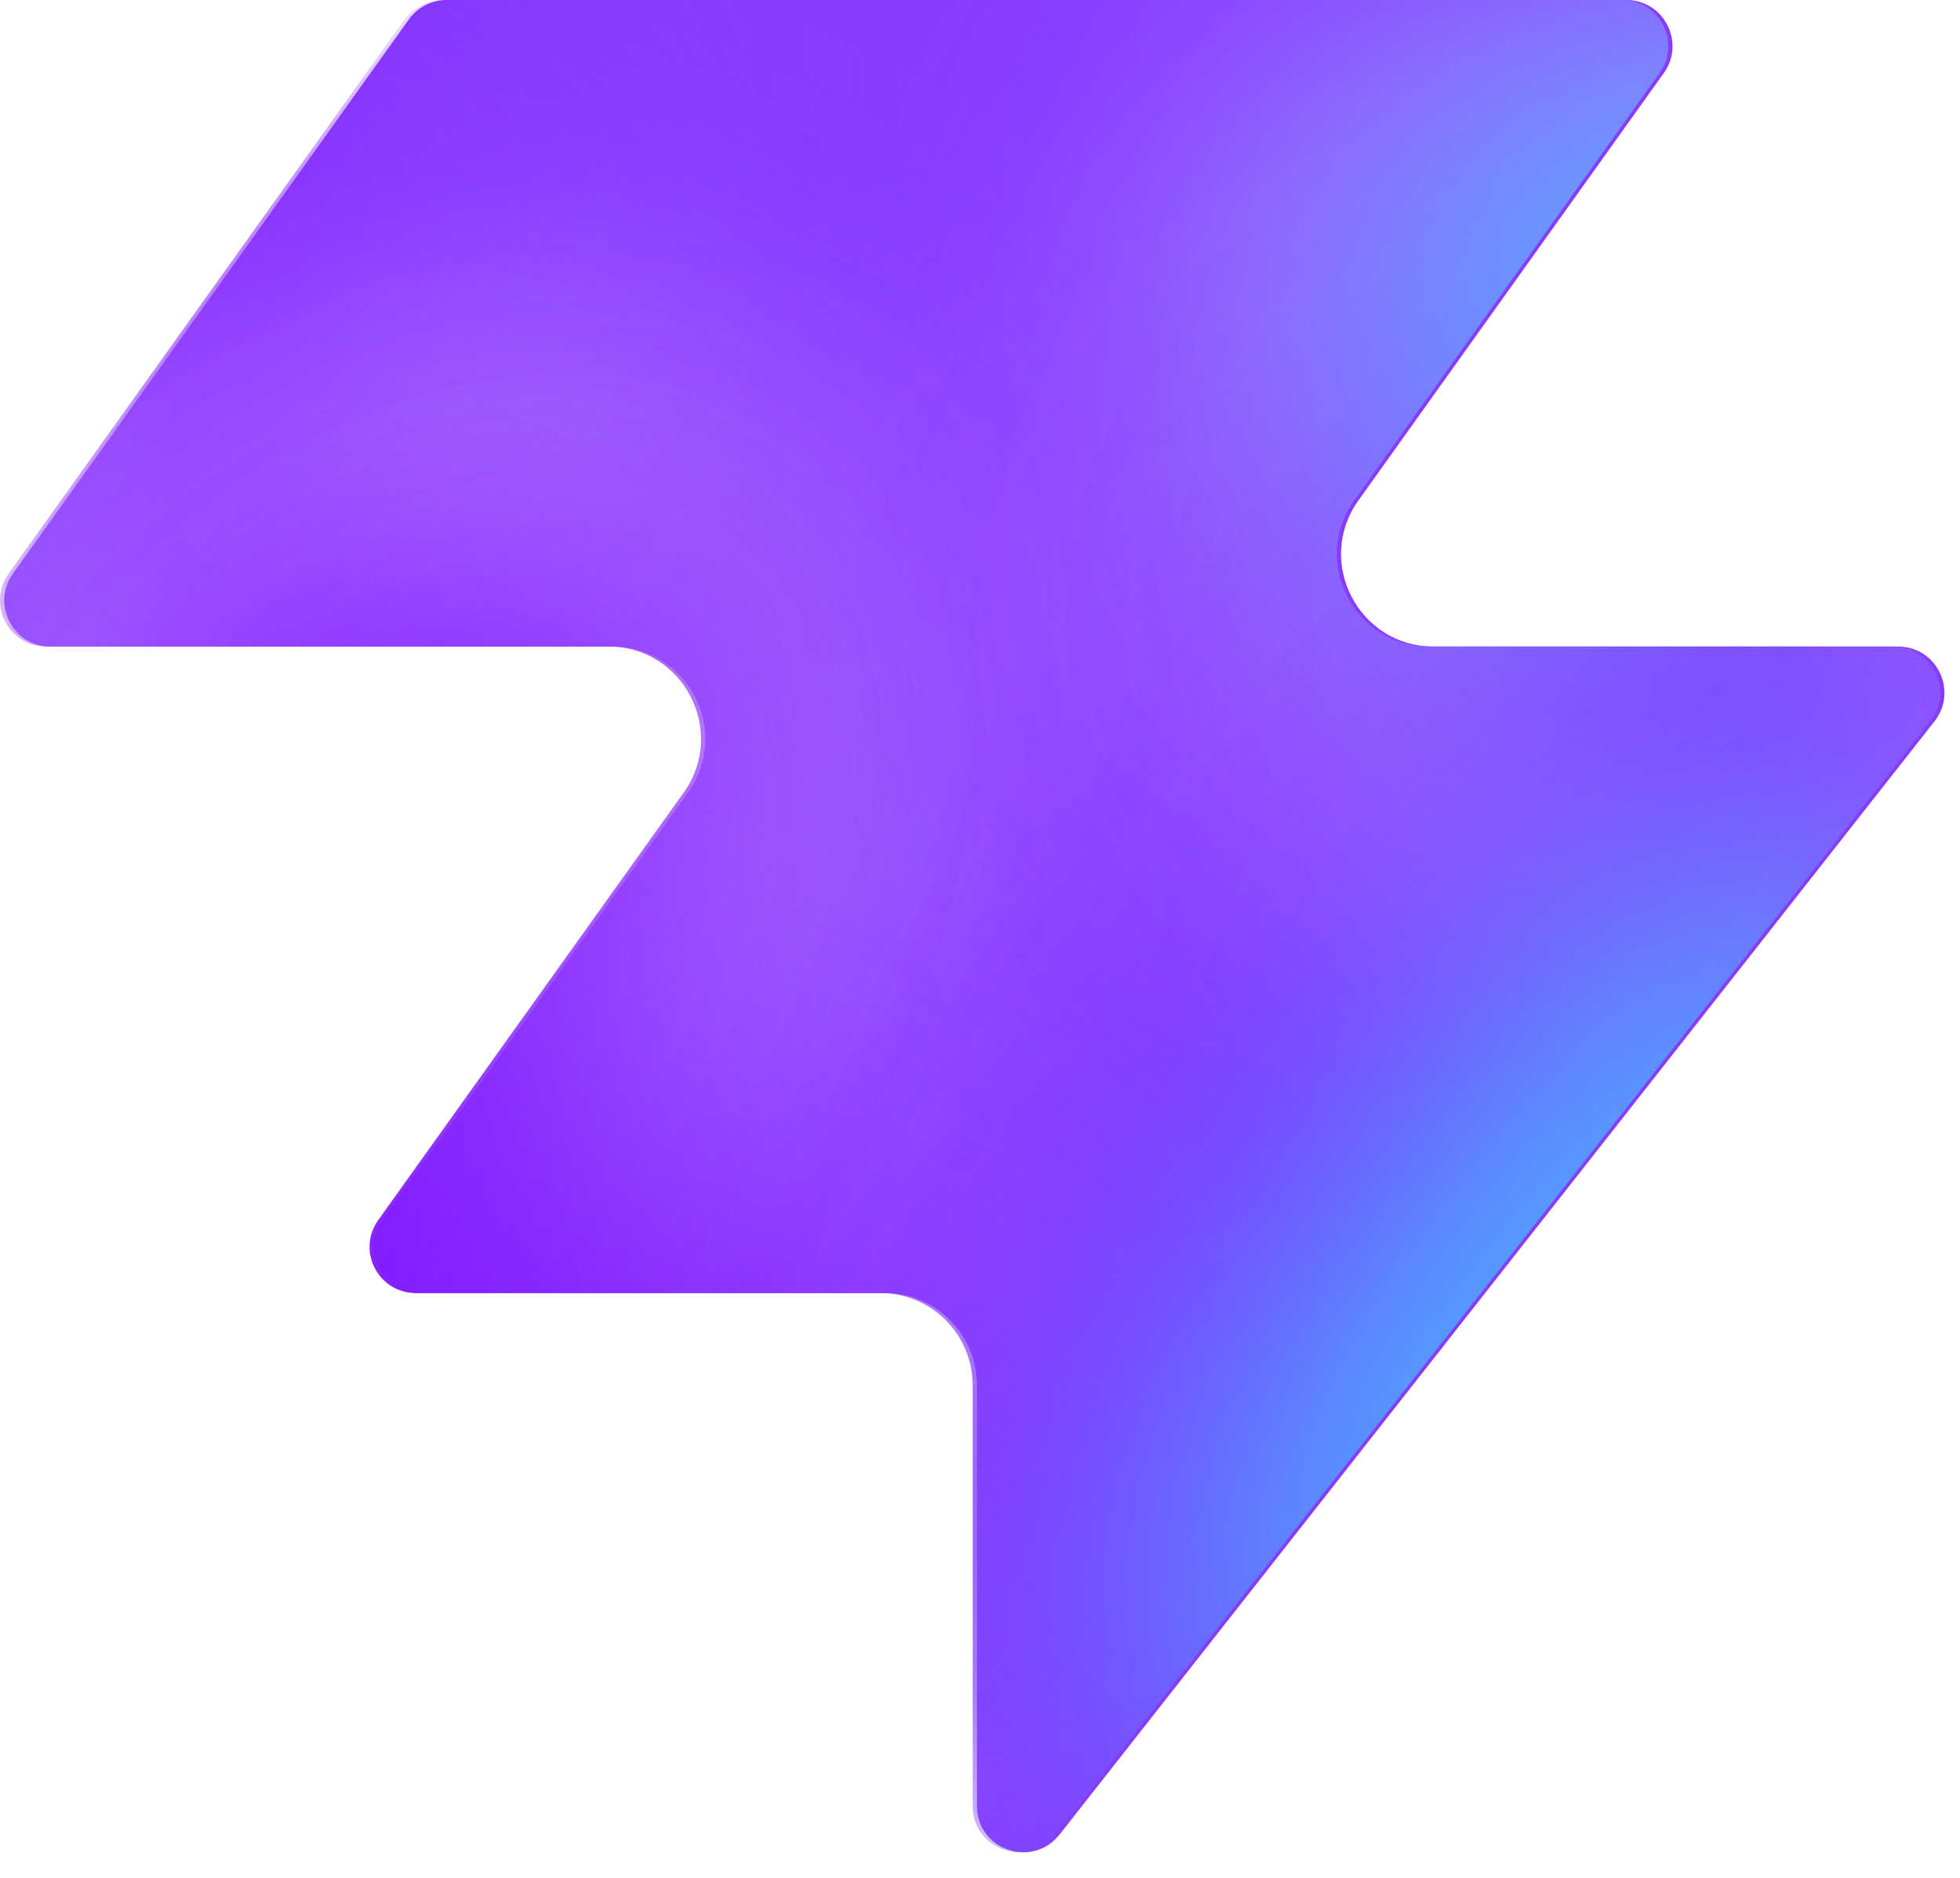
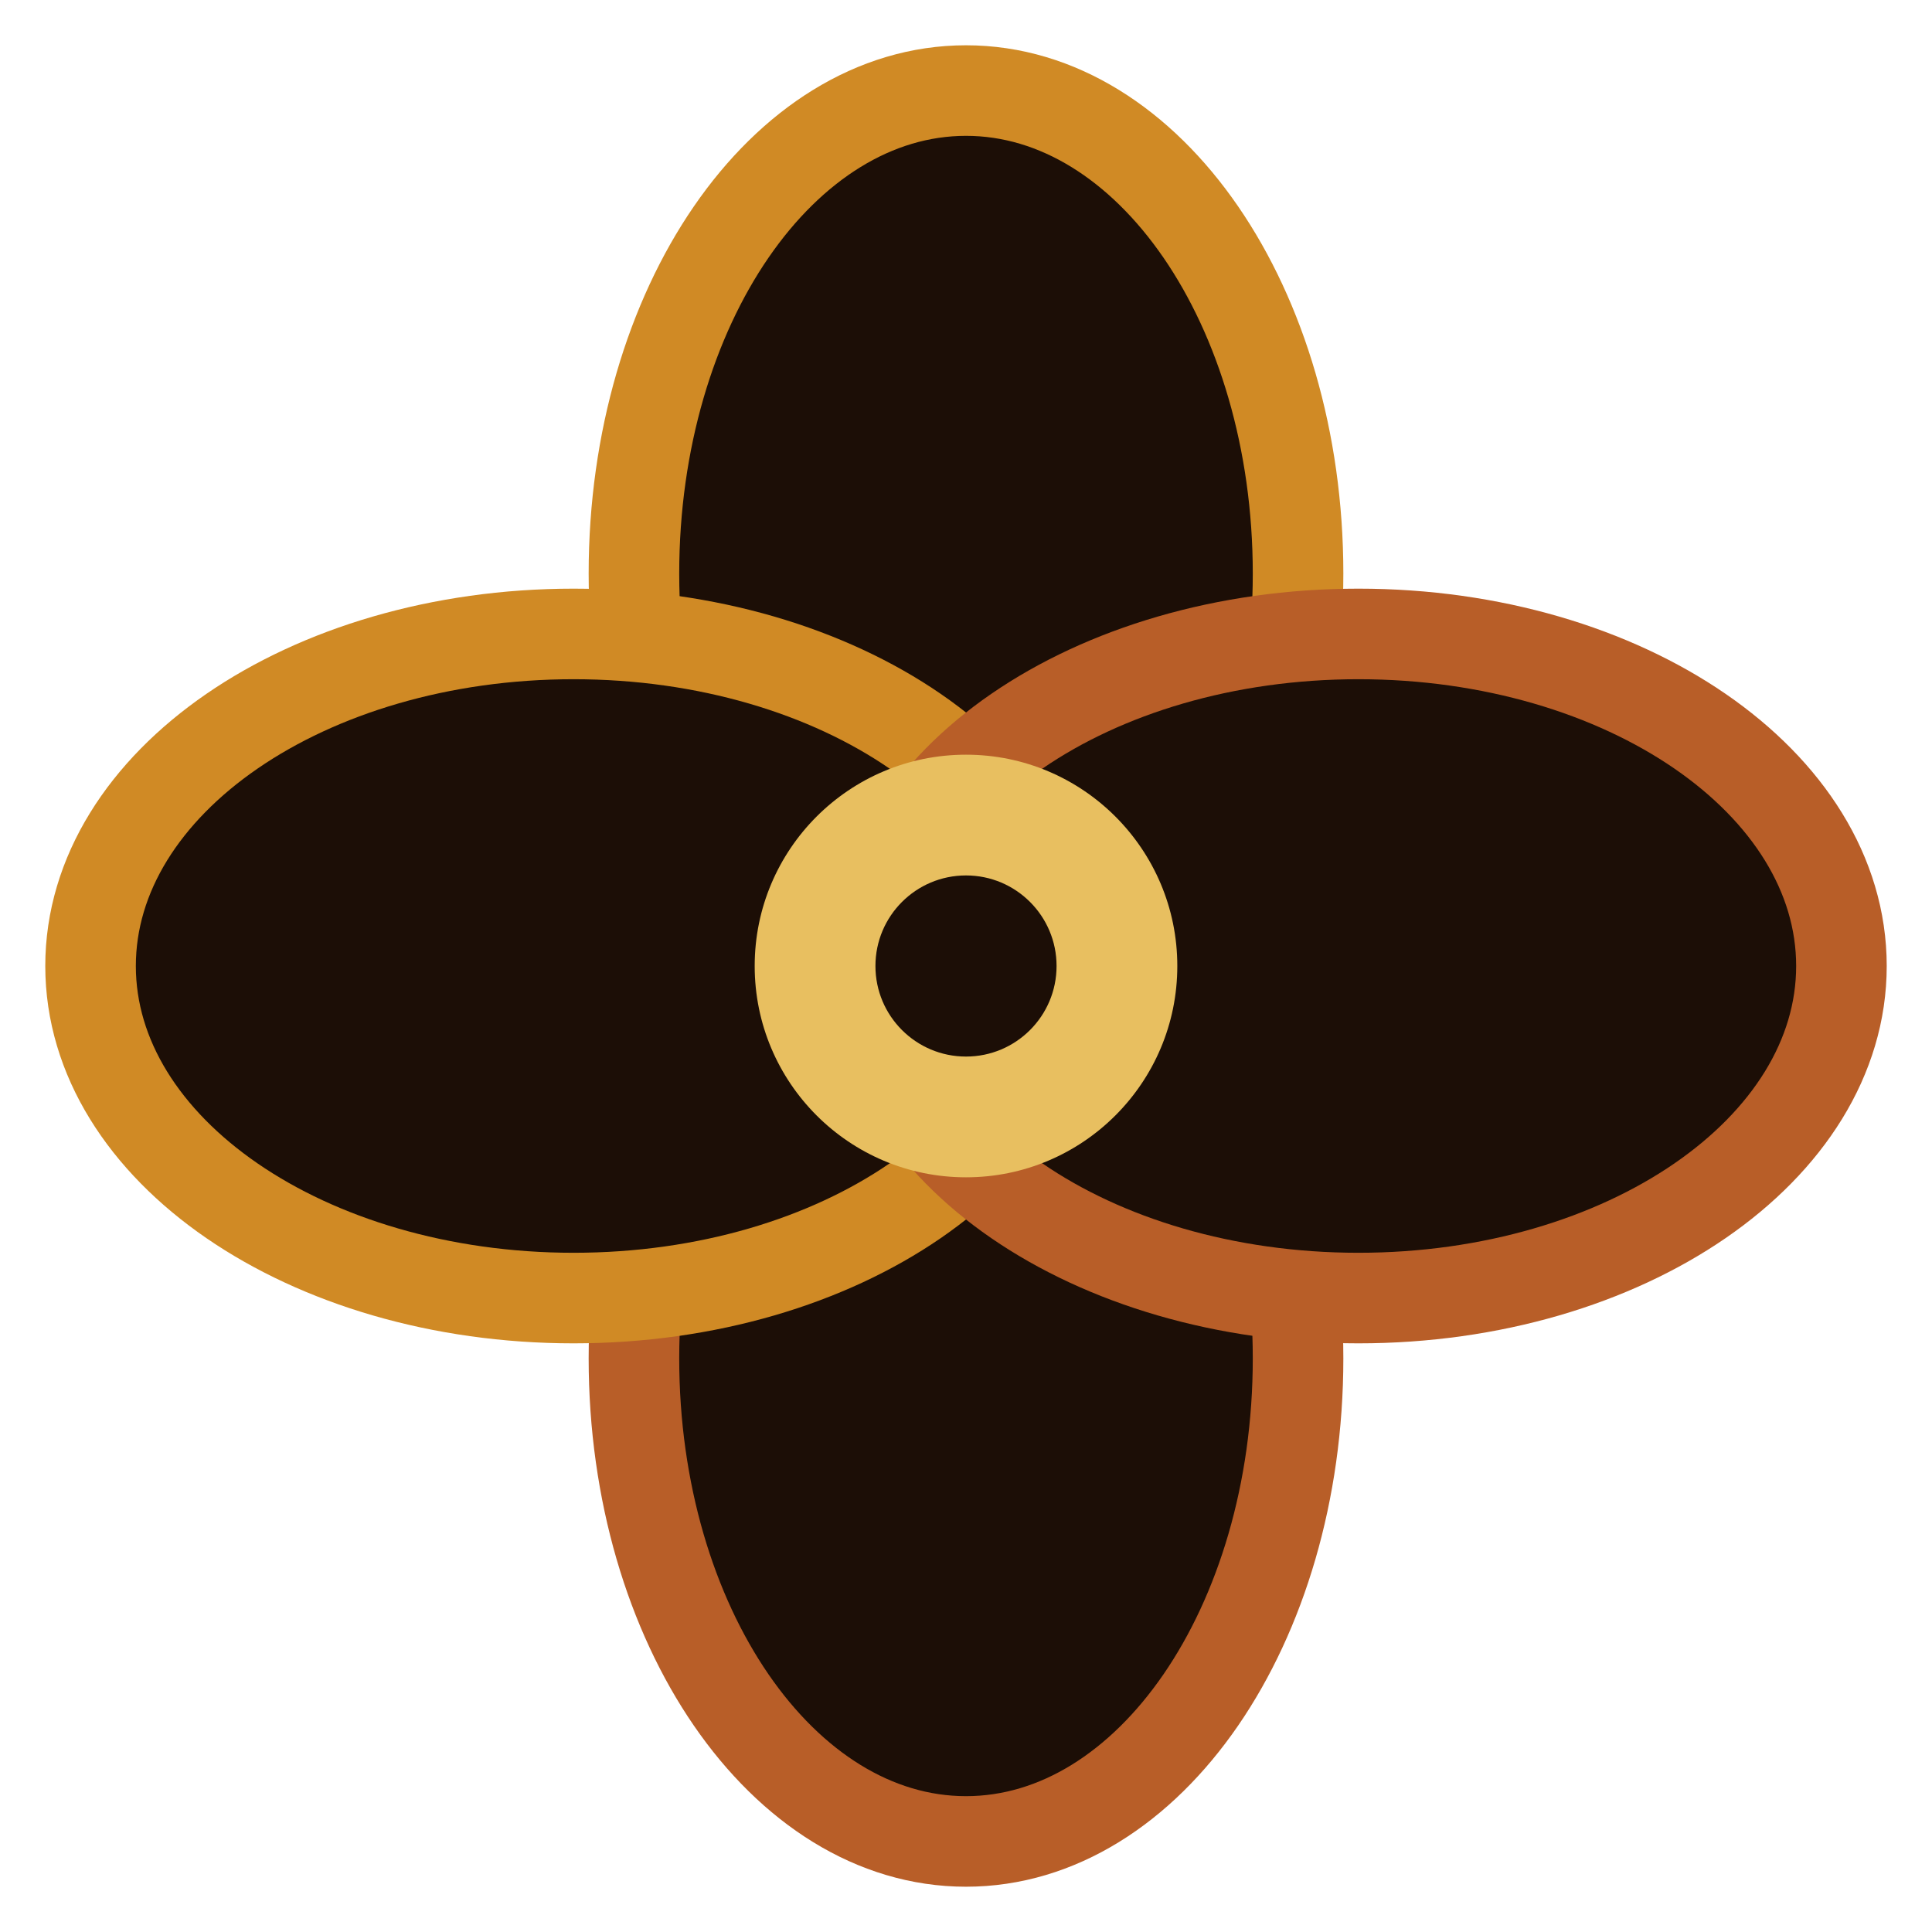
- <svg xmlns="http://www.w3.org/2000/svg" width="48" height="46" fill="none" viewBox="0 0 48 46">
-   <path fill="#863bff" d="M25.946 44.938c-.664.845-2.021.375-2.021-.698V33.937a2.26 2.26 0 0 0-2.262-2.262H10.287c-.92 0-1.456-1.04-.92-1.788l7.48-10.471c1.07-1.497 0-3.578-1.842-3.578H1.237c-.92 0-1.456-1.04-.92-1.788L10.013.474c.214-.297.556-.474.92-.474h28.894c.92 0 1.456 1.04.92 1.788l-7.48 10.471c-1.07 1.498 0 3.579 1.842 3.579h11.377c.943 0 1.473 1.088.89 1.83L25.947 44.94z" style="fill:#863bff;fill:color(display-p3 .525 .23 1);fill-opacity:1" />
-   <mask id="a" width="48" height="46" x="0" y="0" maskUnits="userSpaceOnUse" style="mask-type:alpha">
-     <path fill="#000" d="M25.842 44.938c-.664.844-2.021.375-2.021-.698V33.937a2.26 2.26 0 0 0-2.262-2.262H10.183c-.92 0-1.456-1.04-.92-1.788l7.48-10.471c1.07-1.498 0-3.579-1.842-3.579H1.133c-.92 0-1.456-1.04-.92-1.787L9.91.473c.214-.297.556-.474.92-.474h28.894c.92 0 1.456 1.04.92 1.788l-7.48 10.471c-1.07 1.498 0 3.578 1.842 3.578h11.377c.943 0 1.473 1.088.89 1.832L25.843 44.94z" style="fill:#000;fill-opacity:1" />
-   </mask>
-   <g mask="url(#a)">
-     <g filter="url(#b)">
-       <ellipse cx="5.508" cy="14.704" fill="#ede6ff" rx="5.508" ry="14.704" style="fill:#ede6ff;fill:color(display-p3 .927 .903 1);fill-opacity:1" transform="matrix(.00324 1 1 -.00324 -4.47 31.516)" />
-     </g>
-     <g filter="url(#c)">
-       <ellipse cx="10.399" cy="29.851" fill="#ede6ff" rx="10.399" ry="29.851" style="fill:#ede6ff;fill:color(display-p3 .927 .903 1);fill-opacity:1" transform="matrix(.00324 1 1 -.00324 -39.328 7.883)" />
-     </g>
-     <g filter="url(#d)">
-       <ellipse cx="5.508" cy="30.487" fill="#7e14ff" rx="5.508" ry="30.487" style="fill:#7e14ff;fill:color(display-p3 .492 .077 1);fill-opacity:1" transform="rotate(89.814 -25.913 -14.639)scale(1 -1)" />
-     </g>
-     <g filter="url(#e)">
-       <ellipse cx="5.508" cy="30.599" fill="#7e14ff" rx="5.508" ry="30.599" style="fill:#7e14ff;fill:color(display-p3 .492 .077 1);fill-opacity:1" transform="rotate(89.814 -32.644 -3.334)scale(1 -1)" />
-     </g>
-     <g filter="url(#f)">
-       <ellipse cx="5.508" cy="30.599" fill="#7e14ff" rx="5.508" ry="30.599" style="fill:#7e14ff;fill:color(display-p3 .492 .077 1);fill-opacity:1" transform="matrix(.00324 1 1 -.00324 -34.34 30.47)" />
-     </g>
-     <g filter="url(#g)">
-       <ellipse cx="14.072" cy="22.078" fill="#ede6ff" rx="14.072" ry="22.078" style="fill:#ede6ff;fill:color(display-p3 .927 .903 1);fill-opacity:1" transform="rotate(93.35 24.506 48.493)scale(-1 1)" />
-     </g>
-     <g filter="url(#h)">
-       <ellipse cx="3.47" cy="21.501" fill="#7e14ff" rx="3.47" ry="21.501" style="fill:#7e14ff;fill:color(display-p3 .492 .077 1);fill-opacity:1" transform="rotate(89.009 28.708 47.59)scale(-1 1)" />
-     </g>
-     <g filter="url(#i)">
-       <ellipse cx="3.47" cy="21.501" fill="#7e14ff" rx="3.47" ry="21.501" style="fill:#7e14ff;fill:color(display-p3 .492 .077 1);fill-opacity:1" transform="rotate(89.009 28.708 47.59)scale(-1 1)" />
-     </g>
-     <g filter="url(#j)">
-       <ellipse cx=".387" cy="8.972" fill="#7e14ff" rx="4.407" ry="29.108" style="fill:#7e14ff;fill:color(display-p3 .492 .077 1);fill-opacity:1" transform="rotate(39.51 .387 8.972)" />
-     </g>
-     <g filter="url(#k)">
-       <ellipse cx="47.523" cy="-6.092" fill="#7e14ff" rx="4.407" ry="29.108" style="fill:#7e14ff;fill:color(display-p3 .492 .077 1);fill-opacity:1" transform="rotate(37.892 47.523 -6.092)" />
-     </g>
-     <g filter="url(#l)">
-       <ellipse cx="41.412" cy="6.333" fill="#47bfff" rx="5.971" ry="9.665" style="fill:#47bfff;fill:color(display-p3 .28 .748 1);fill-opacity:1" transform="rotate(37.892 41.412 6.333)" />
-     </g>
-     <g filter="url(#m)">
-       <ellipse cx="-1.879" cy="38.332" fill="#7e14ff" rx="4.407" ry="29.108" style="fill:#7e14ff;fill:color(display-p3 .492 .077 1);fill-opacity:1" transform="rotate(37.892 -1.88 38.332)" />
-     </g>
-     <g filter="url(#n)">
-       <ellipse cx="-1.879" cy="38.332" fill="#7e14ff" rx="4.407" ry="29.108" style="fill:#7e14ff;fill:color(display-p3 .492 .077 1);fill-opacity:1" transform="rotate(37.892 -1.88 38.332)" />
-     </g>
-     <g filter="url(#o)">
-       <ellipse cx="35.651" cy="29.907" fill="#7e14ff" rx="4.407" ry="29.108" style="fill:#7e14ff;fill:color(display-p3 .492 .077 1);fill-opacity:1" transform="rotate(37.892 35.651 29.907)" />
-     </g>
-     <g filter="url(#p)">
-       <ellipse cx="38.418" cy="32.4" fill="#47bfff" rx="5.971" ry="15.297" style="fill:#47bfff;fill:color(display-p3 .28 .748 1);fill-opacity:1" transform="rotate(37.892 38.418 32.4)" />
-     </g>
-   </g>
-   <defs>
-     <filter id="b" width="60.045" height="41.654" x="-19.77" y="16.149" color-interpolation-filters="sRGB" filterUnits="userSpaceOnUse">
-       <feFlood flood-opacity="0" result="BackgroundImageFix" />
-       <feBlend in="SourceGraphic" in2="BackgroundImageFix" result="shape" />
-       <feGaussianBlur result="effect1_foregroundBlur_2002_17158" stdDeviation="7.659" />
-     </filter>
-     <filter id="c" width="90.34" height="51.437" x="-54.613" y="-7.533" color-interpolation-filters="sRGB" filterUnits="userSpaceOnUse">
-       <feFlood flood-opacity="0" result="BackgroundImageFix" />
-       <feBlend in="SourceGraphic" in2="BackgroundImageFix" result="shape" />
-       <feGaussianBlur result="effect1_foregroundBlur_2002_17158" stdDeviation="7.659" />
-     </filter>
-     <filter id="d" width="79.355" height="29.4" x="-49.64" y="2.03" color-interpolation-filters="sRGB" filterUnits="userSpaceOnUse">
-       <feFlood flood-opacity="0" result="BackgroundImageFix" />
-       <feBlend in="SourceGraphic" in2="BackgroundImageFix" result="shape" />
-       <feGaussianBlur result="effect1_foregroundBlur_2002_17158" stdDeviation="4.596" />
-     </filter>
-     <filter id="e" width="79.579" height="29.4" x="-45.045" y="20.029" color-interpolation-filters="sRGB" filterUnits="userSpaceOnUse">
-       <feFlood flood-opacity="0" result="BackgroundImageFix" />
-       <feBlend in="SourceGraphic" in2="BackgroundImageFix" result="shape" />
-       <feGaussianBlur result="effect1_foregroundBlur_2002_17158" stdDeviation="4.596" />
-     </filter>
-     <filter id="f" width="79.579" height="29.4" x="-43.513" y="21.178" color-interpolation-filters="sRGB" filterUnits="userSpaceOnUse">
-       <feFlood flood-opacity="0" result="BackgroundImageFix" />
-       <feBlend in="SourceGraphic" in2="BackgroundImageFix" result="shape" />
-       <feGaussianBlur result="effect1_foregroundBlur_2002_17158" stdDeviation="4.596" />
-     </filter>
-     <filter id="g" width="74.749" height="58.852" x="15.756" y="-17.901" color-interpolation-filters="sRGB" filterUnits="userSpaceOnUse">
-       <feFlood flood-opacity="0" result="BackgroundImageFix" />
-       <feBlend in="SourceGraphic" in2="BackgroundImageFix" result="shape" />
-       <feGaussianBlur result="effect1_foregroundBlur_2002_17158" stdDeviation="7.659" />
-     </filter>
-     <filter id="h" width="61.377" height="25.362" x="23.548" y="2.284" color-interpolation-filters="sRGB" filterUnits="userSpaceOnUse">
-       <feFlood flood-opacity="0" result="BackgroundImageFix" />
-       <feBlend in="SourceGraphic" in2="BackgroundImageFix" result="shape" />
-       <feGaussianBlur result="effect1_foregroundBlur_2002_17158" stdDeviation="4.596" />
-     </filter>
-     <filter id="i" width="61.377" height="25.362" x="23.548" y="2.284" color-interpolation-filters="sRGB" filterUnits="userSpaceOnUse">
-       <feFlood flood-opacity="0" result="BackgroundImageFix" />
-       <feBlend in="SourceGraphic" in2="BackgroundImageFix" result="shape" />
-       <feGaussianBlur result="effect1_foregroundBlur_2002_17158" stdDeviation="4.596" />
-     </filter>
-     <filter id="j" width="56.045" height="63.649" x="-27.636" y="-22.853" color-interpolation-filters="sRGB" filterUnits="userSpaceOnUse">
-       <feFlood flood-opacity="0" result="BackgroundImageFix" />
-       <feBlend in="SourceGraphic" in2="BackgroundImageFix" result="shape" />
-       <feGaussianBlur result="effect1_foregroundBlur_2002_17158" stdDeviation="4.596" />
-     </filter>
-     <filter id="k" width="54.814" height="64.646" x="20.116" y="-38.415" color-interpolation-filters="sRGB" filterUnits="userSpaceOnUse">
-       <feFlood flood-opacity="0" result="BackgroundImageFix" />
-       <feBlend in="SourceGraphic" in2="BackgroundImageFix" result="shape" />
-       <feGaussianBlur result="effect1_foregroundBlur_2002_17158" stdDeviation="4.596" />
-     </filter>
-     <filter id="l" width="33.541" height="35.313" x="24.641" y="-11.323" color-interpolation-filters="sRGB" filterUnits="userSpaceOnUse">
-       <feFlood flood-opacity="0" result="BackgroundImageFix" />
-       <feBlend in="SourceGraphic" in2="BackgroundImageFix" result="shape" />
-       <feGaussianBlur result="effect1_foregroundBlur_2002_17158" stdDeviation="4.596" />
-     </filter>
-     <filter id="m" width="54.814" height="64.646" x="-29.286" y="6.009" color-interpolation-filters="sRGB" filterUnits="userSpaceOnUse">
-       <feFlood flood-opacity="0" result="BackgroundImageFix" />
-       <feBlend in="SourceGraphic" in2="BackgroundImageFix" result="shape" />
-       <feGaussianBlur result="effect1_foregroundBlur_2002_17158" stdDeviation="4.596" />
-     </filter>
-     <filter id="n" width="54.814" height="64.646" x="-29.286" y="6.009" color-interpolation-filters="sRGB" filterUnits="userSpaceOnUse">
-       <feFlood flood-opacity="0" result="BackgroundImageFix" />
-       <feBlend in="SourceGraphic" in2="BackgroundImageFix" result="shape" />
-       <feGaussianBlur result="effect1_foregroundBlur_2002_17158" stdDeviation="4.596" />
-     </filter>
-     <filter id="o" width="54.814" height="64.646" x="8.244" y="-2.416" color-interpolation-filters="sRGB" filterUnits="userSpaceOnUse">
-       <feFlood flood-opacity="0" result="BackgroundImageFix" />
-       <feBlend in="SourceGraphic" in2="BackgroundImageFix" result="shape" />
-       <feGaussianBlur result="effect1_foregroundBlur_2002_17158" stdDeviation="4.596" />
-     </filter>
-     <filter id="p" width="39.409" height="43.623" x="18.713" y="10.588" color-interpolation-filters="sRGB" filterUnits="userSpaceOnUse">
-       <feFlood flood-opacity="0" result="BackgroundImageFix" />
-       <feBlend in="SourceGraphic" in2="BackgroundImageFix" result="shape" />
-       <feGaussianBlur result="effect1_foregroundBlur_2002_17158" stdDeviation="4.596" />
-     </filter>
-   </defs>
+ <svg xmlns="http://www.w3.org/2000/svg" viewBox="0 0 32 32" fill="none">
+   <ellipse cx="16" cy="9.5" rx="5.5" ry="8" fill="#1C0E06" stroke="#D08A25" stroke-width="1.5" />
+   <ellipse cx="16" cy="22.5" rx="5.5" ry="8" fill="#1C0E06" stroke="#B85E28" stroke-width="1.5" />
+   <ellipse cx="9.5" cy="16" rx="8" ry="5.5" fill="#1C0E06" stroke="#D08A25" stroke-width="1.5" />
+   <ellipse cx="22.5" cy="16" rx="8" ry="5.5" fill="#1C0E06" stroke="#B85E28" stroke-width="1.5" />
+   <circle cx="16" cy="16" r="3.5" fill="#E8BF60" />
+   <circle cx="16" cy="16" r="1.5" fill="#1C0E06" />
</svg>
